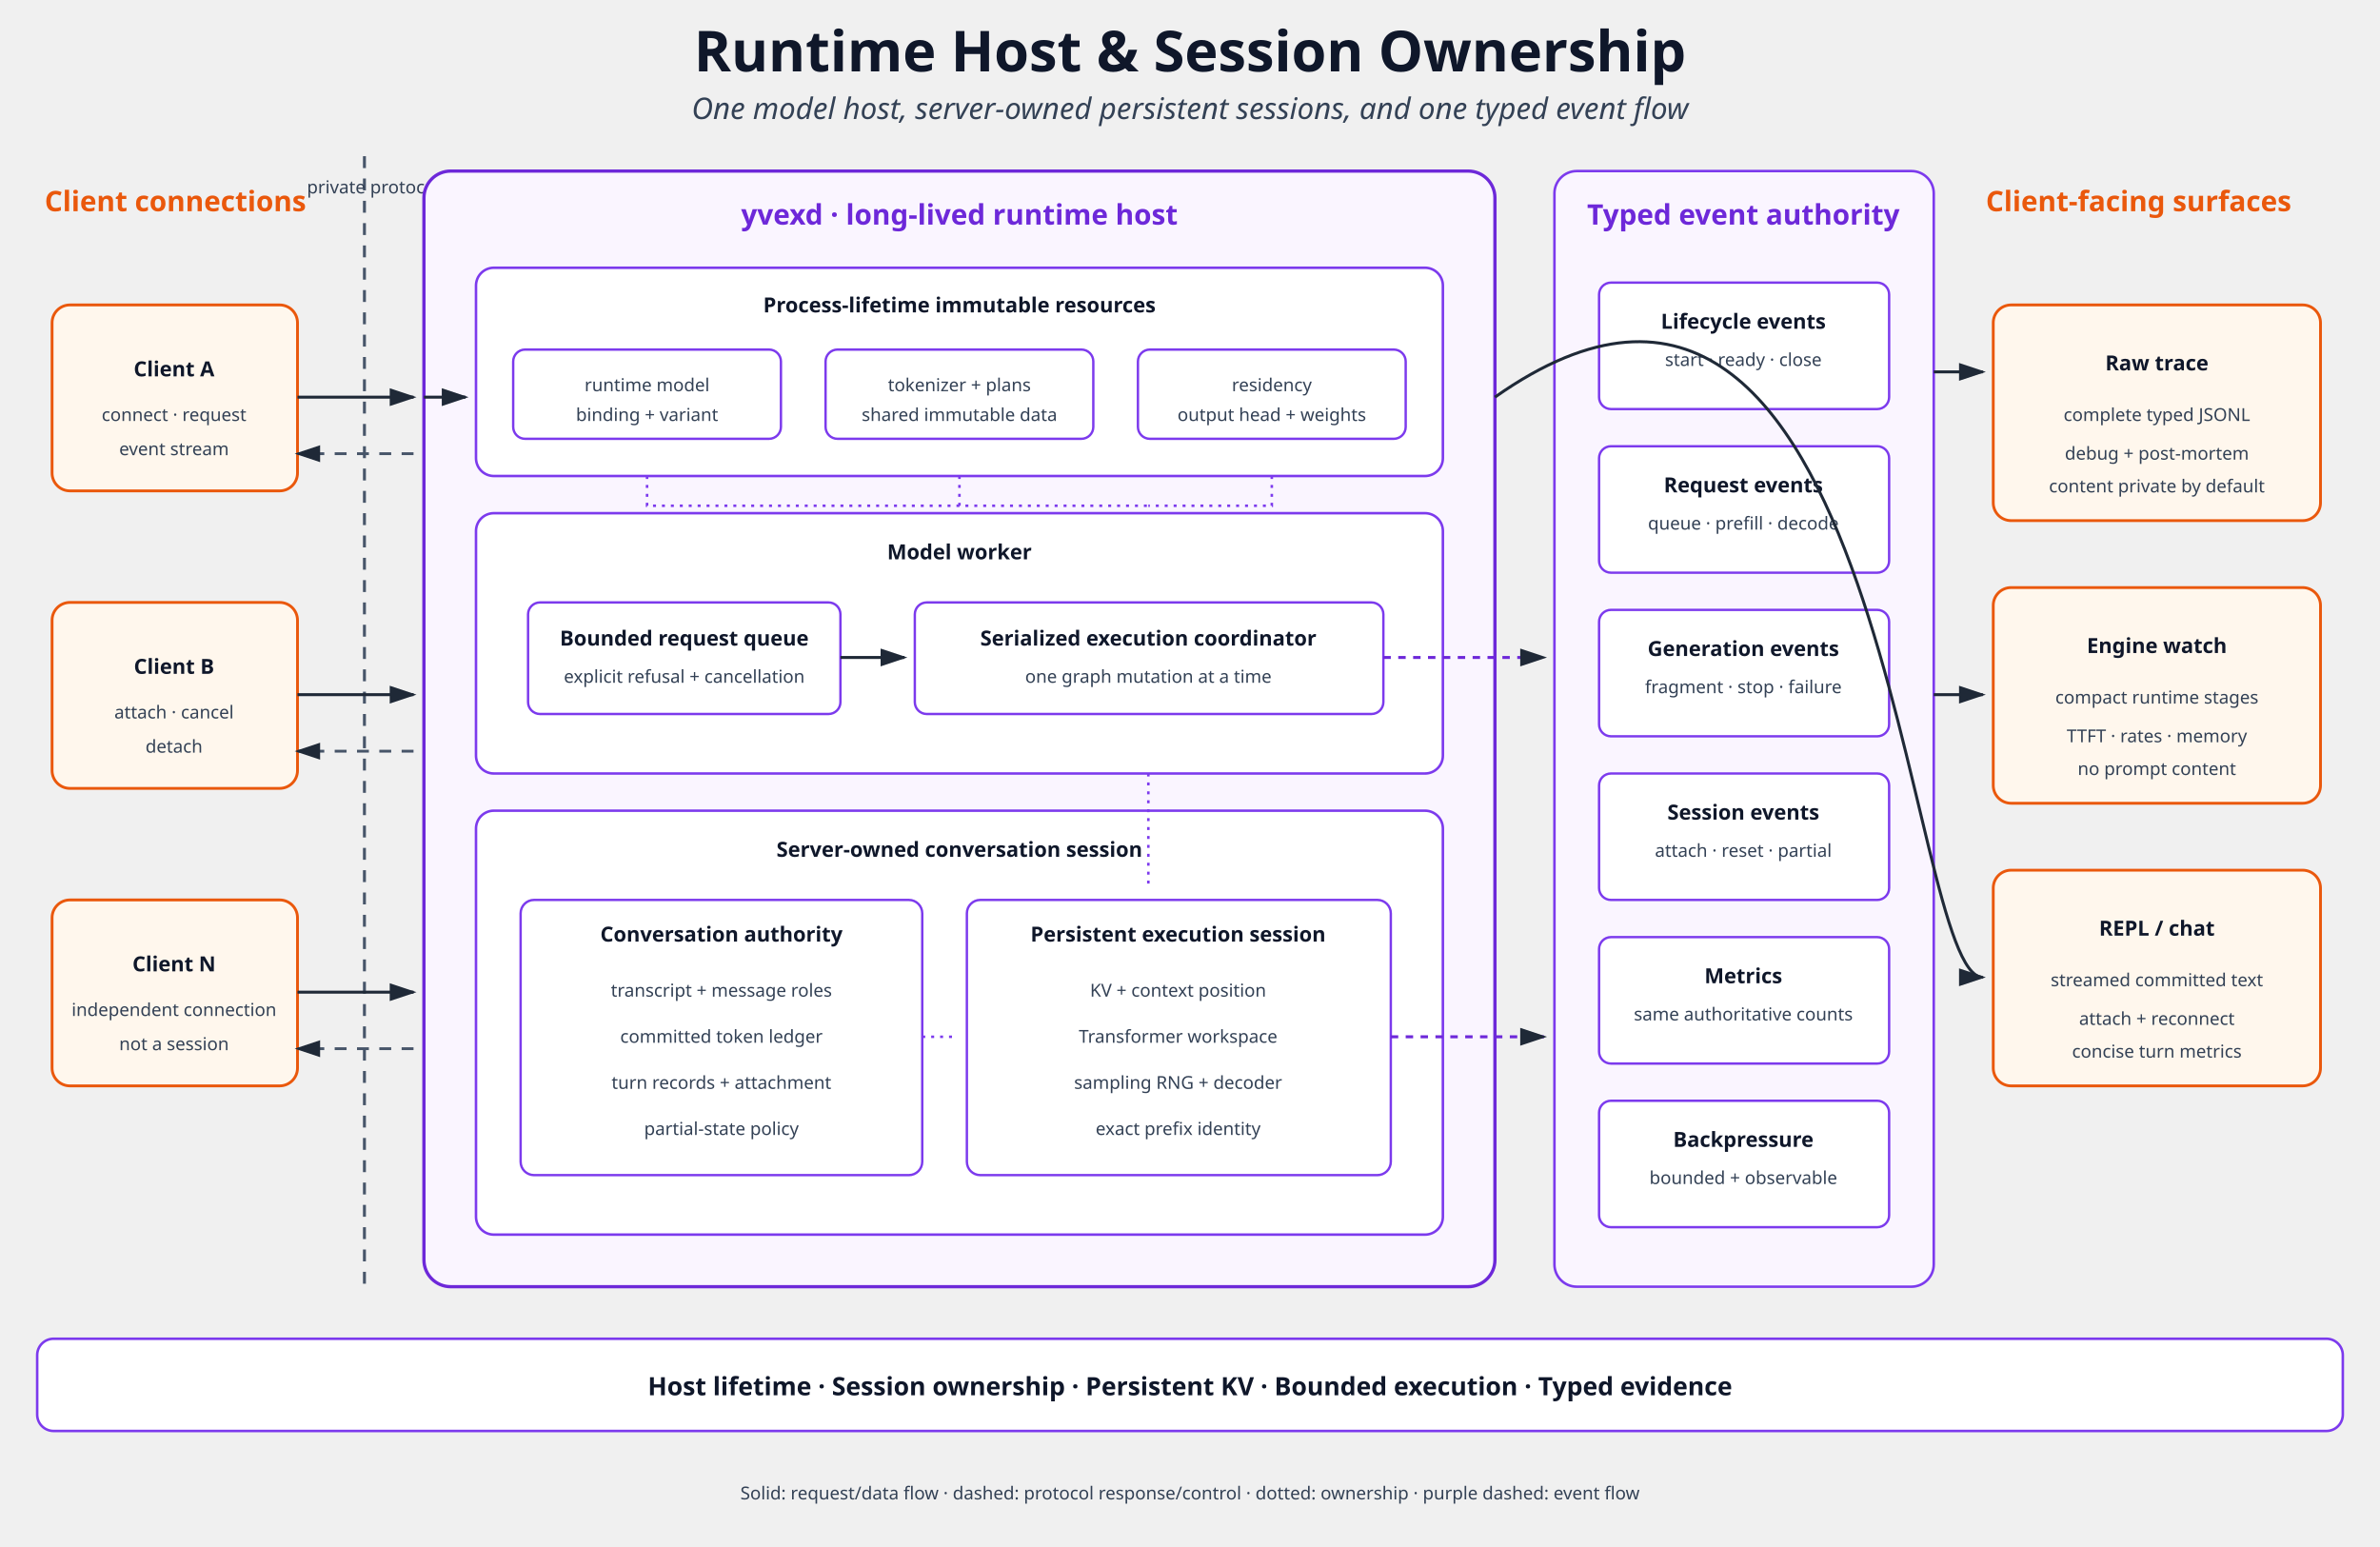
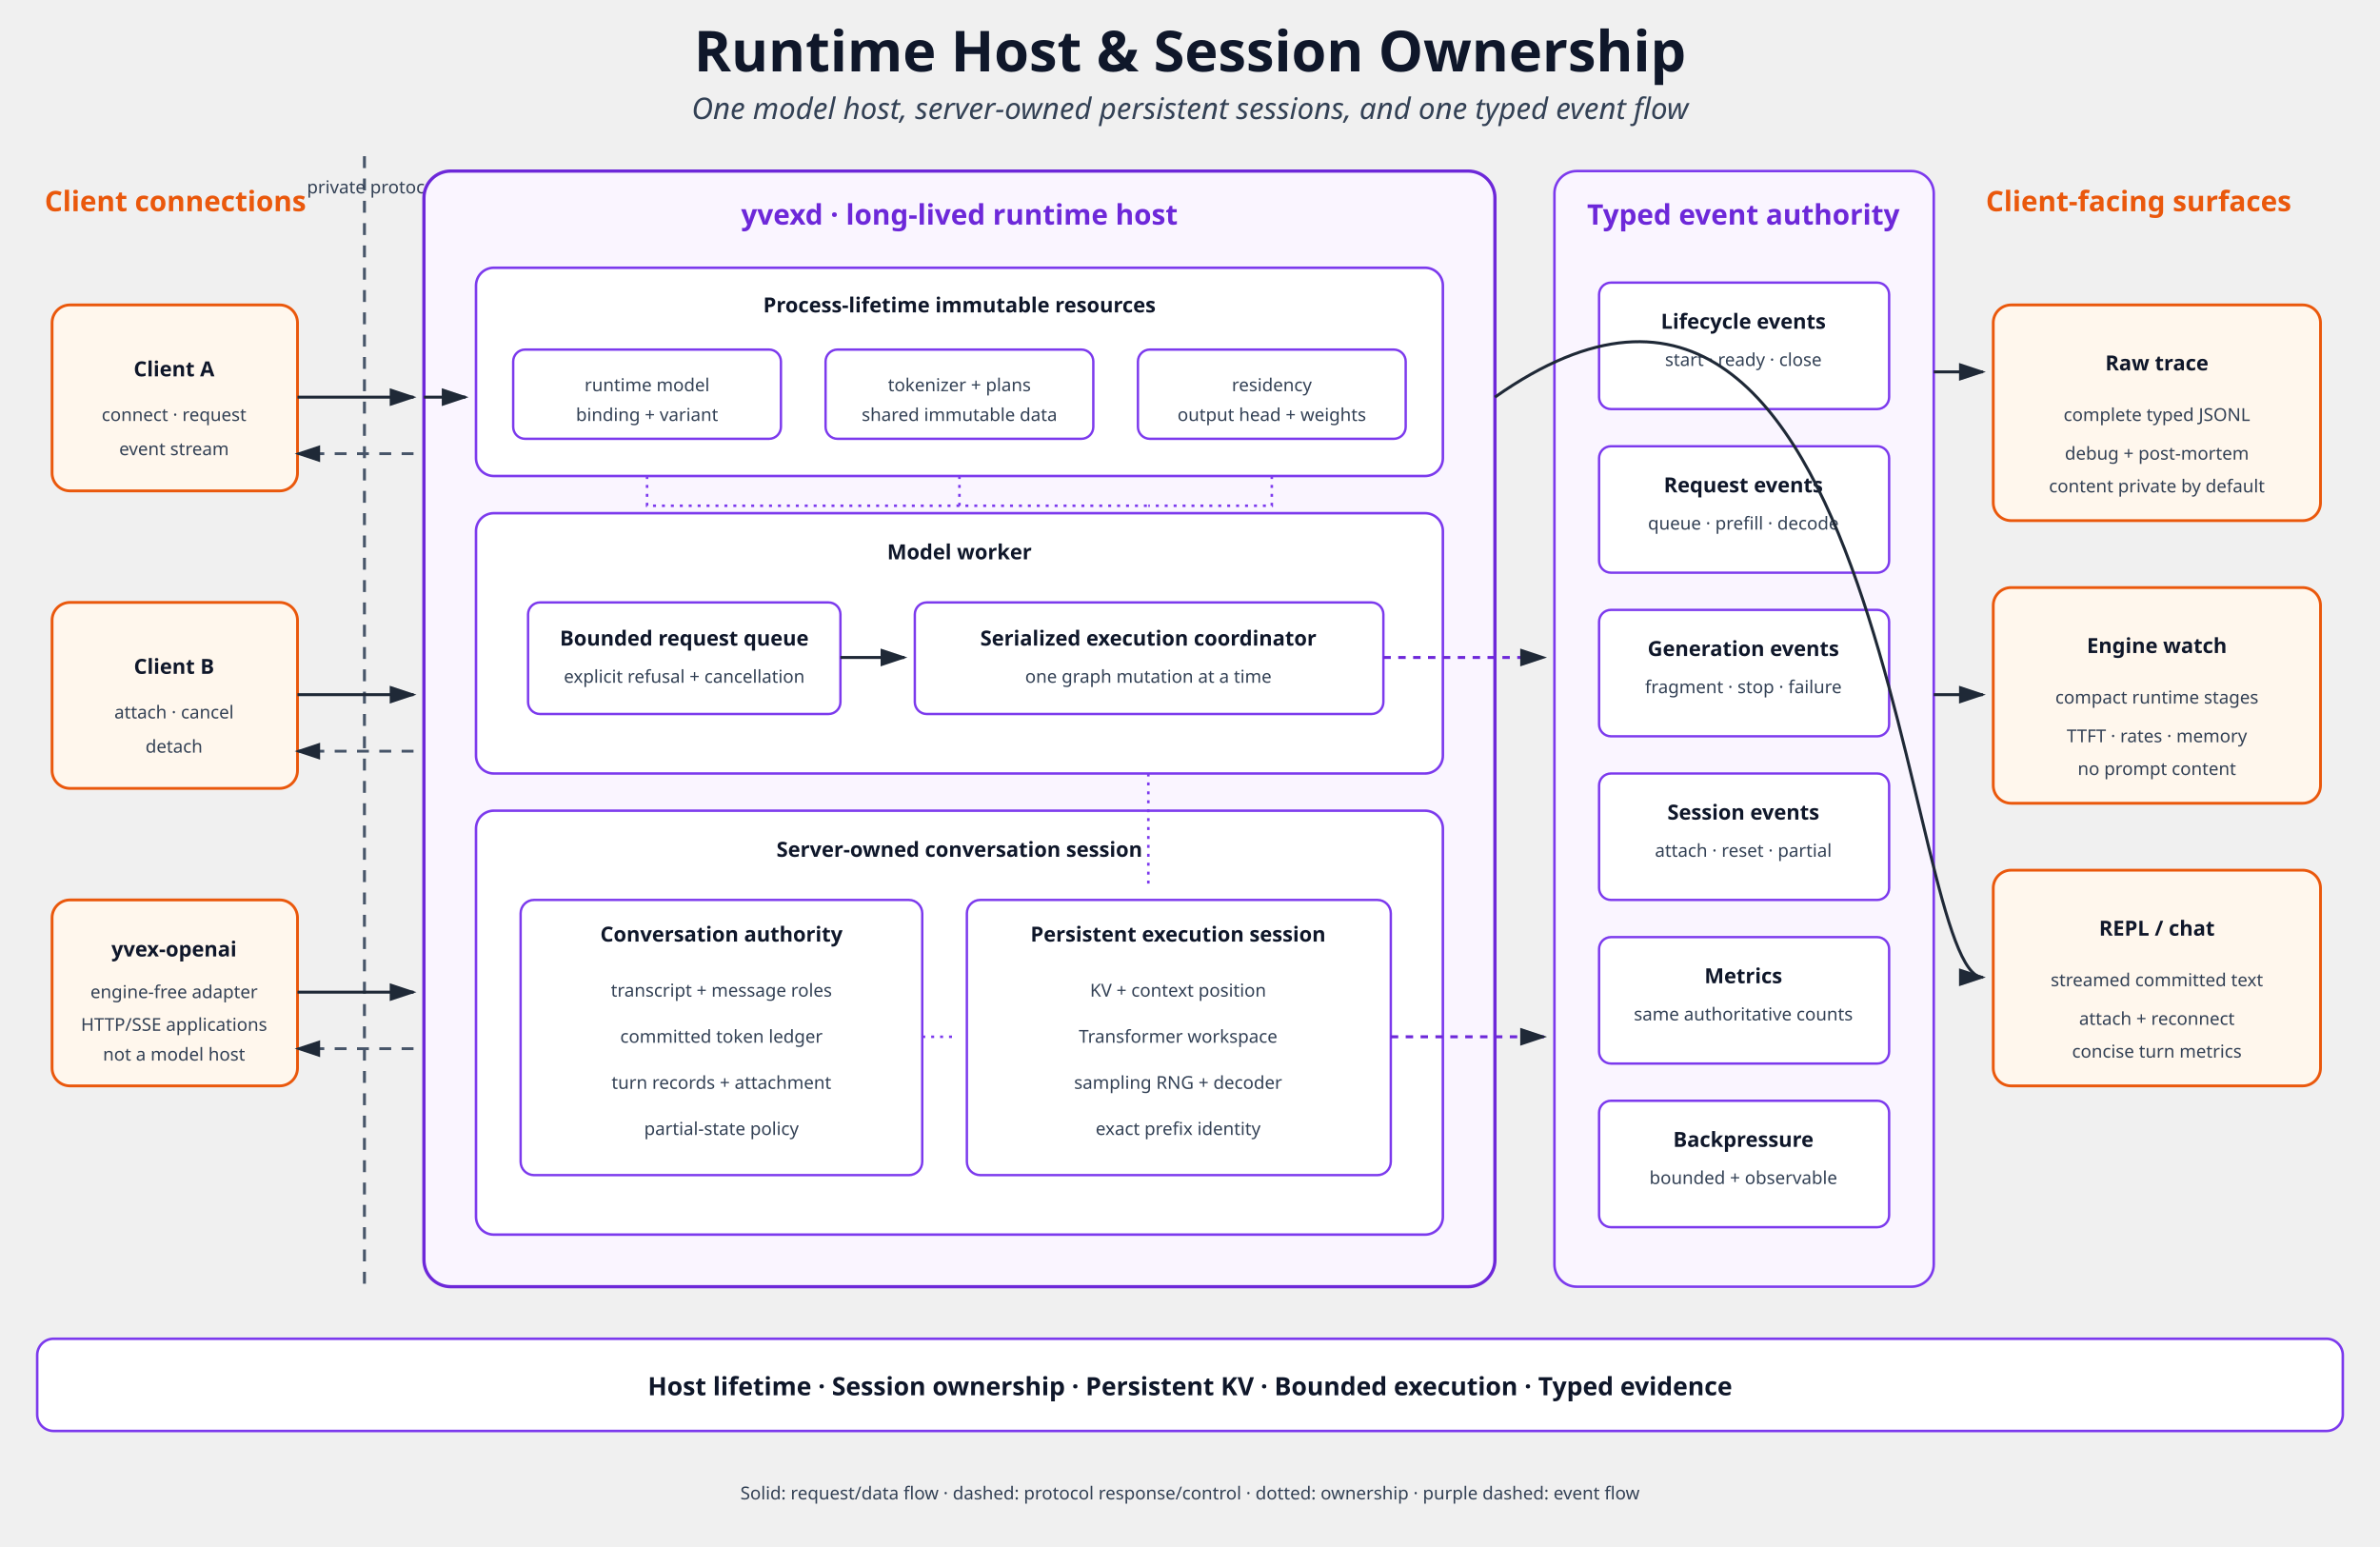
<svg xmlns="http://www.w3.org/2000/svg" width="1600" height="1040" viewBox="0 0 1600 1040" role="img" aria-labelledby="title desc">
  <defs>
    <marker id="arrow" markerWidth="10" markerHeight="10" refX="8" refY="3" orient="auto" markerUnits="strokeWidth">
      <path d="M0 0L0 6L9 3z" class="arrow-fill" />
    </marker>
    <style>
      :root{color-scheme:light dark}.host{fill:#faf5ff;stroke:#6d28d9;stroke-width:2.2}.group{fill:#fff;stroke:#7c3aed;stroke-width:1.7}.client-box{fill:#fff7ed;stroke:#ea580c;stroke-width:1.9}.event-box{fill:#faf5ff;stroke:#7c3aed;stroke-width:1.7}.surface{fill:#fff7ed;stroke:#ea580c;stroke-width:1.9}.state{fill:#fff;stroke:#7c3aed;stroke-width:1.6}.head{fill:#0f172a;font-family:sans-serif;font-size:38px;font-weight:700;text-anchor:middle}.subhead{fill:#334155;font-family:sans-serif;font-size:20px;font-style:italic;text-anchor:middle}.section{font-family:sans-serif;font-size:19px;font-weight:700}.text{fill:#0f172a;font-family:sans-serif;font-size:14px;font-weight:600;text-anchor:middle}.small{fill:#334155;font-family:sans-serif;font-size:12px;text-anchor:middle}.line{fill:none;stroke:#1f2937;stroke-width:2;marker-end:url(#arrow)}.control{fill:none;stroke:#475569;stroke-width:1.9;stroke-dasharray:8 7;marker-end:url(#arrow)}.event{fill:none;stroke:#6d28d9;stroke-width:2;stroke-dasharray:5 5;marker-end:url(#arrow)}.assoc{fill:none;stroke:#7c3aed;stroke-width:1.7;stroke-dasharray:2 4}.divider{stroke:#475569;stroke-width:2;stroke-dasharray:8 7}.arrow-fill{fill:#1f2937}.foot{fill:#0f172a;font-family:sans-serif;font-size:17px;font-weight:600;text-anchor:middle}
      @media (prefers-color-scheme: dark){.host,.event-box{fill:#2e1065;stroke:#c4b5fd}.group,.state{fill:#111827;stroke:#c4b5fd}.client-box,.surface{fill:#431407;stroke:#fdba74}.head,.section,.text,.foot{fill:#f8fafc}.subhead,.small{fill:#cbd5e1}.line,.control{stroke:#e2e8f0}.event,.assoc{stroke:#c4b5fd}.divider{stroke:#94a3b8}.arrow-fill{fill:#e2e8f0}}
    </style>
  </defs>
  <text class="head" x="800" y="48">Runtime Host &amp; Session Ownership</text>
  <text class="subhead" x="800" y="80">One model host, server-owned persistent sessions, and one typed event flow</text>
  <text class="section" x="30" y="142" fill="#ea580c">Client connections</text>
  <line class="divider" x1="245" y1="105" x2="245" y2="865" />
  <text class="small" x="280" y="130">private protocol boundary</text>
  <g transform="translate(35 205)">
    <rect class="client-box" width="165" height="125" rx="12" />
    <text class="text" x="82" y="48">Client A</text>
    <text class="small" x="82" y="78">connect · request</text>
    <text class="small" x="82" y="101">event stream</text>
  </g>
  <g transform="translate(35 405)">
    <rect class="client-box" width="165" height="125" rx="12" />
    <text class="text" x="82" y="48">Client B</text>
    <text class="small" x="82" y="78">attach · cancel</text>
    <text class="small" x="82" y="101">detach</text>
  </g>
  <g transform="translate(35 605)">
    <rect class="client-box" width="165" height="125" rx="12" />
-     <text class="text" x="82" y="48">Client N</text>
-     <text class="small" x="82" y="78">independent connection</text>
-     <text class="small" x="82" y="101">not a session</text>
+     <text class="text" x="82" y="38">yvex-openai</text>
+     <text class="small" x="82" y="66">engine-free adapter</text>
+     <text class="small" x="82" y="88">HTTP/SSE applications</text>
+     <text class="small" x="82" y="108">not a model host</text>
  </g>
  <rect class="host" x="285" y="115" width="720" height="750" rx="18" />
  <text class="section" x="645" y="151" fill="#6d28d9" text-anchor="middle">yvexd · long-lived runtime host</text>
  <rect class="group" x="320" y="180" width="650" height="140" rx="12" />
  <text class="text" x="645" y="210">Process-lifetime immutable resources</text>
  <rect class="state" x="345" y="235" width="180" height="60" rx="8" />
  <text class="small" x="435" y="263">runtime model</text>
  <text class="small" x="435" y="283">binding + variant</text>
  <rect class="state" x="555" y="235" width="180" height="60" rx="8" />
  <text class="small" x="645" y="263">tokenizer + plans</text>
  <text class="small" x="645" y="283">shared immutable data</text>
  <rect class="state" x="765" y="235" width="180" height="60" rx="8" />
  <text class="small" x="855" y="263">residency</text>
  <text class="small" x="855" y="283">output head + weights</text>
  <rect class="group" x="320" y="345" width="650" height="175" rx="12" />
  <text class="text" x="645" y="376">Model worker</text>
  <rect class="state" x="355" y="405" width="210" height="75" rx="8" />
  <text class="text" x="460" y="434">Bounded request queue</text>
  <text class="small" x="460" y="459">explicit refusal + cancellation</text>
  <rect class="state" x="615" y="405" width="315" height="75" rx="8" />
  <text class="text" x="772" y="434">Serialized execution coordinator</text>
  <text class="small" x="772" y="459">one graph mutation at a time</text>
  <path class="line" d="M565 442H608" />
  <path class="assoc" d="M435 320V340H772" />
  <path class="assoc" d="M645 320V340" />
  <path class="assoc" d="M855 320V340H772" />
  <rect class="group" x="320" y="545" width="650" height="285" rx="12" />
  <text class="text" x="645" y="576">Server-owned conversation session</text>
  <rect class="state" x="350" y="605" width="270" height="185" rx="9" />
  <text class="text" x="485" y="633">Conversation authority</text>
  <text class="small" x="485" y="670">transcript + message roles</text>
  <text class="small" x="485" y="701">committed token ledger</text>
  <text class="small" x="485" y="732">turn records + attachment</text>
  <text class="small" x="485" y="763">partial-state policy</text>
  <rect class="state" x="650" y="605" width="285" height="185" rx="9" />
  <text class="text" x="792" y="633">Persistent execution session</text>
  <text class="small" x="792" y="670">KV + context position</text>
  <text class="small" x="792" y="701">Transformer workspace</text>
  <text class="small" x="792" y="732">sampling RNG + decoder</text>
  <text class="small" x="792" y="763">exact prefix identity</text>
  <path class="assoc" d="M620 697H643" />
  <path class="assoc" d="M772 520V598" />
  <path class="line" d="M200 267H278" />
  <path class="control" d="M278 305H200" />
  <path class="line" d="M200 467H278" />
  <path class="control" d="M278 505H200" />
  <path class="line" d="M200 667H278" />
  <path class="control" d="M278 705H200" />
  <path class="line" d="M285 267H313" />
  <rect class="event-box" x="1045" y="115" width="255" height="750" rx="15" />
  <text class="section" x="1172" y="151" fill="#6d28d9" text-anchor="middle">Typed event authority</text>
  <g transform="translate(1075 190)">
    <rect class="state" width="195" height="85" rx="8" />
    <text class="text" x="97" y="31">Lifecycle events</text>
    <text class="small" x="97" y="56">start · ready · close</text>
  </g>
  <g transform="translate(1075 300)">
    <rect class="state" width="195" height="85" rx="8" />
    <text class="text" x="97" y="31">Request events</text>
    <text class="small" x="97" y="56">queue · prefill · decode</text>
  </g>
  <g transform="translate(1075 410)">
    <rect class="state" width="195" height="85" rx="8" />
    <text class="text" x="97" y="31">Generation events</text>
    <text class="small" x="97" y="56">fragment · stop · failure</text>
  </g>
  <g transform="translate(1075 520)">
    <rect class="state" width="195" height="85" rx="8" />
    <text class="text" x="97" y="31">Session events</text>
    <text class="small" x="97" y="56">attach · reset · partial</text>
  </g>
  <g transform="translate(1075 630)">
    <rect class="state" width="195" height="85" rx="8" />
    <text class="text" x="97" y="31">Metrics</text>
    <text class="small" x="97" y="56">same authoritative counts</text>
  </g>
  <g transform="translate(1075 740)">
    <rect class="state" width="195" height="85" rx="8" />
    <text class="text" x="97" y="31">Backpressure</text>
    <text class="small" x="97" y="56">bounded + observable</text>
  </g>
  <path class="event" d="M930 442H1038" />
  <path class="event" d="M935 697H1038" />
  <text class="section" x="1335" y="142" fill="#ea580c">Client-facing surfaces</text>
  <g transform="translate(1340 205)">
    <rect class="surface" width="220" height="145" rx="12" />
    <text class="text" x="110" y="44">Raw trace</text>
    <text class="small" x="110" y="78">complete typed JSONL</text>
    <text class="small" x="110" y="104">debug + post-mortem</text>
    <text class="small" x="110" y="126">content private by default</text>
  </g>
  <g transform="translate(1340 395)">
    <rect class="surface" width="220" height="145" rx="12" />
    <text class="text" x="110" y="44">Engine watch</text>
    <text class="small" x="110" y="78">compact runtime stages</text>
    <text class="small" x="110" y="104">TTFT · rates · memory</text>
    <text class="small" x="110" y="126">no prompt content</text>
  </g>
  <g transform="translate(1340 585)">
    <rect class="surface" width="220" height="145" rx="12" />
    <text class="text" x="110" y="44">REPL / chat</text>
    <text class="small" x="110" y="78">streamed committed text</text>
    <text class="small" x="110" y="104">attach + reconnect</text>
    <text class="small" x="110" y="126">concise turn metrics</text>
  </g>
  <path class="line" d="M1300 250H1333" />
  <path class="line" d="M1300 467H1333" />
  <path class="line" d="M1005 267C1270 80 1280 657 1333 657" />
  <rect class="group" x="25" y="900" width="1550" height="62" rx="11" />
  <text class="foot" x="800" y="938">Host lifetime  ·  Session ownership  ·  Persistent KV  ·  Bounded execution  ·  Typed evidence</text>
  <text class="small" x="800" y="1008">Solid: request/data flow   ·   dashed: protocol response/control   ·   dotted: ownership   ·   purple dashed: event flow</text>
</svg>
